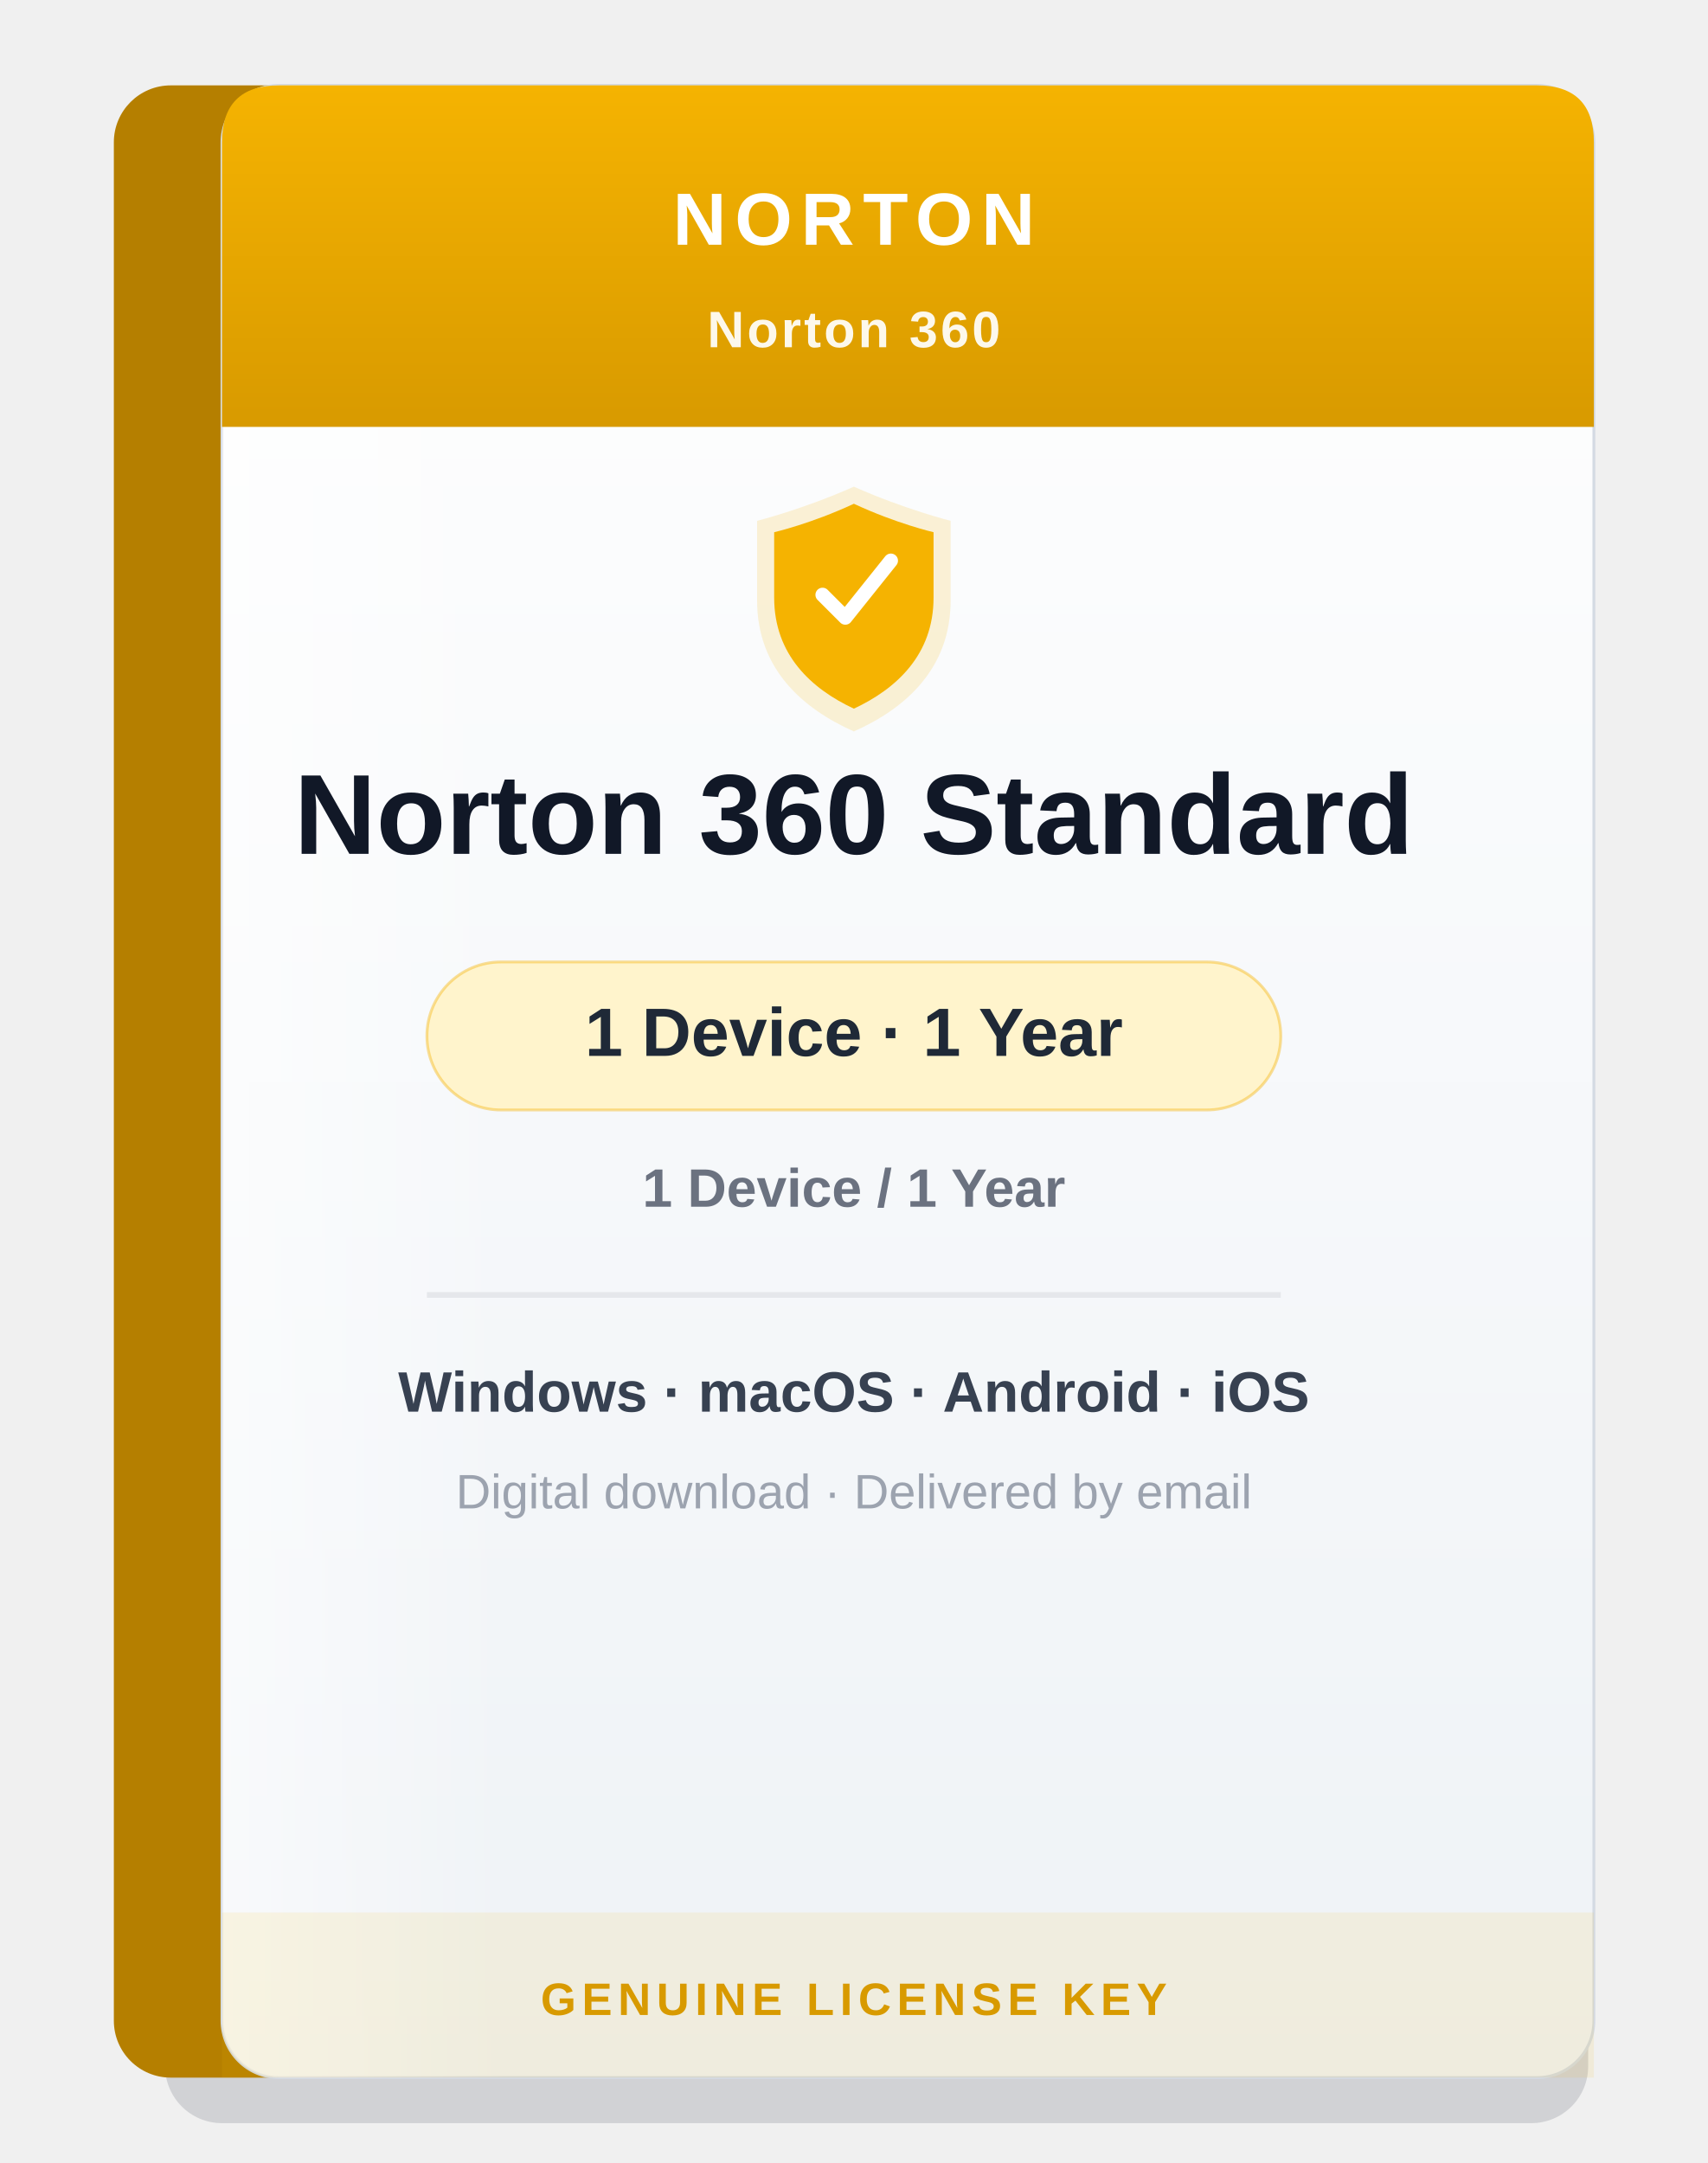
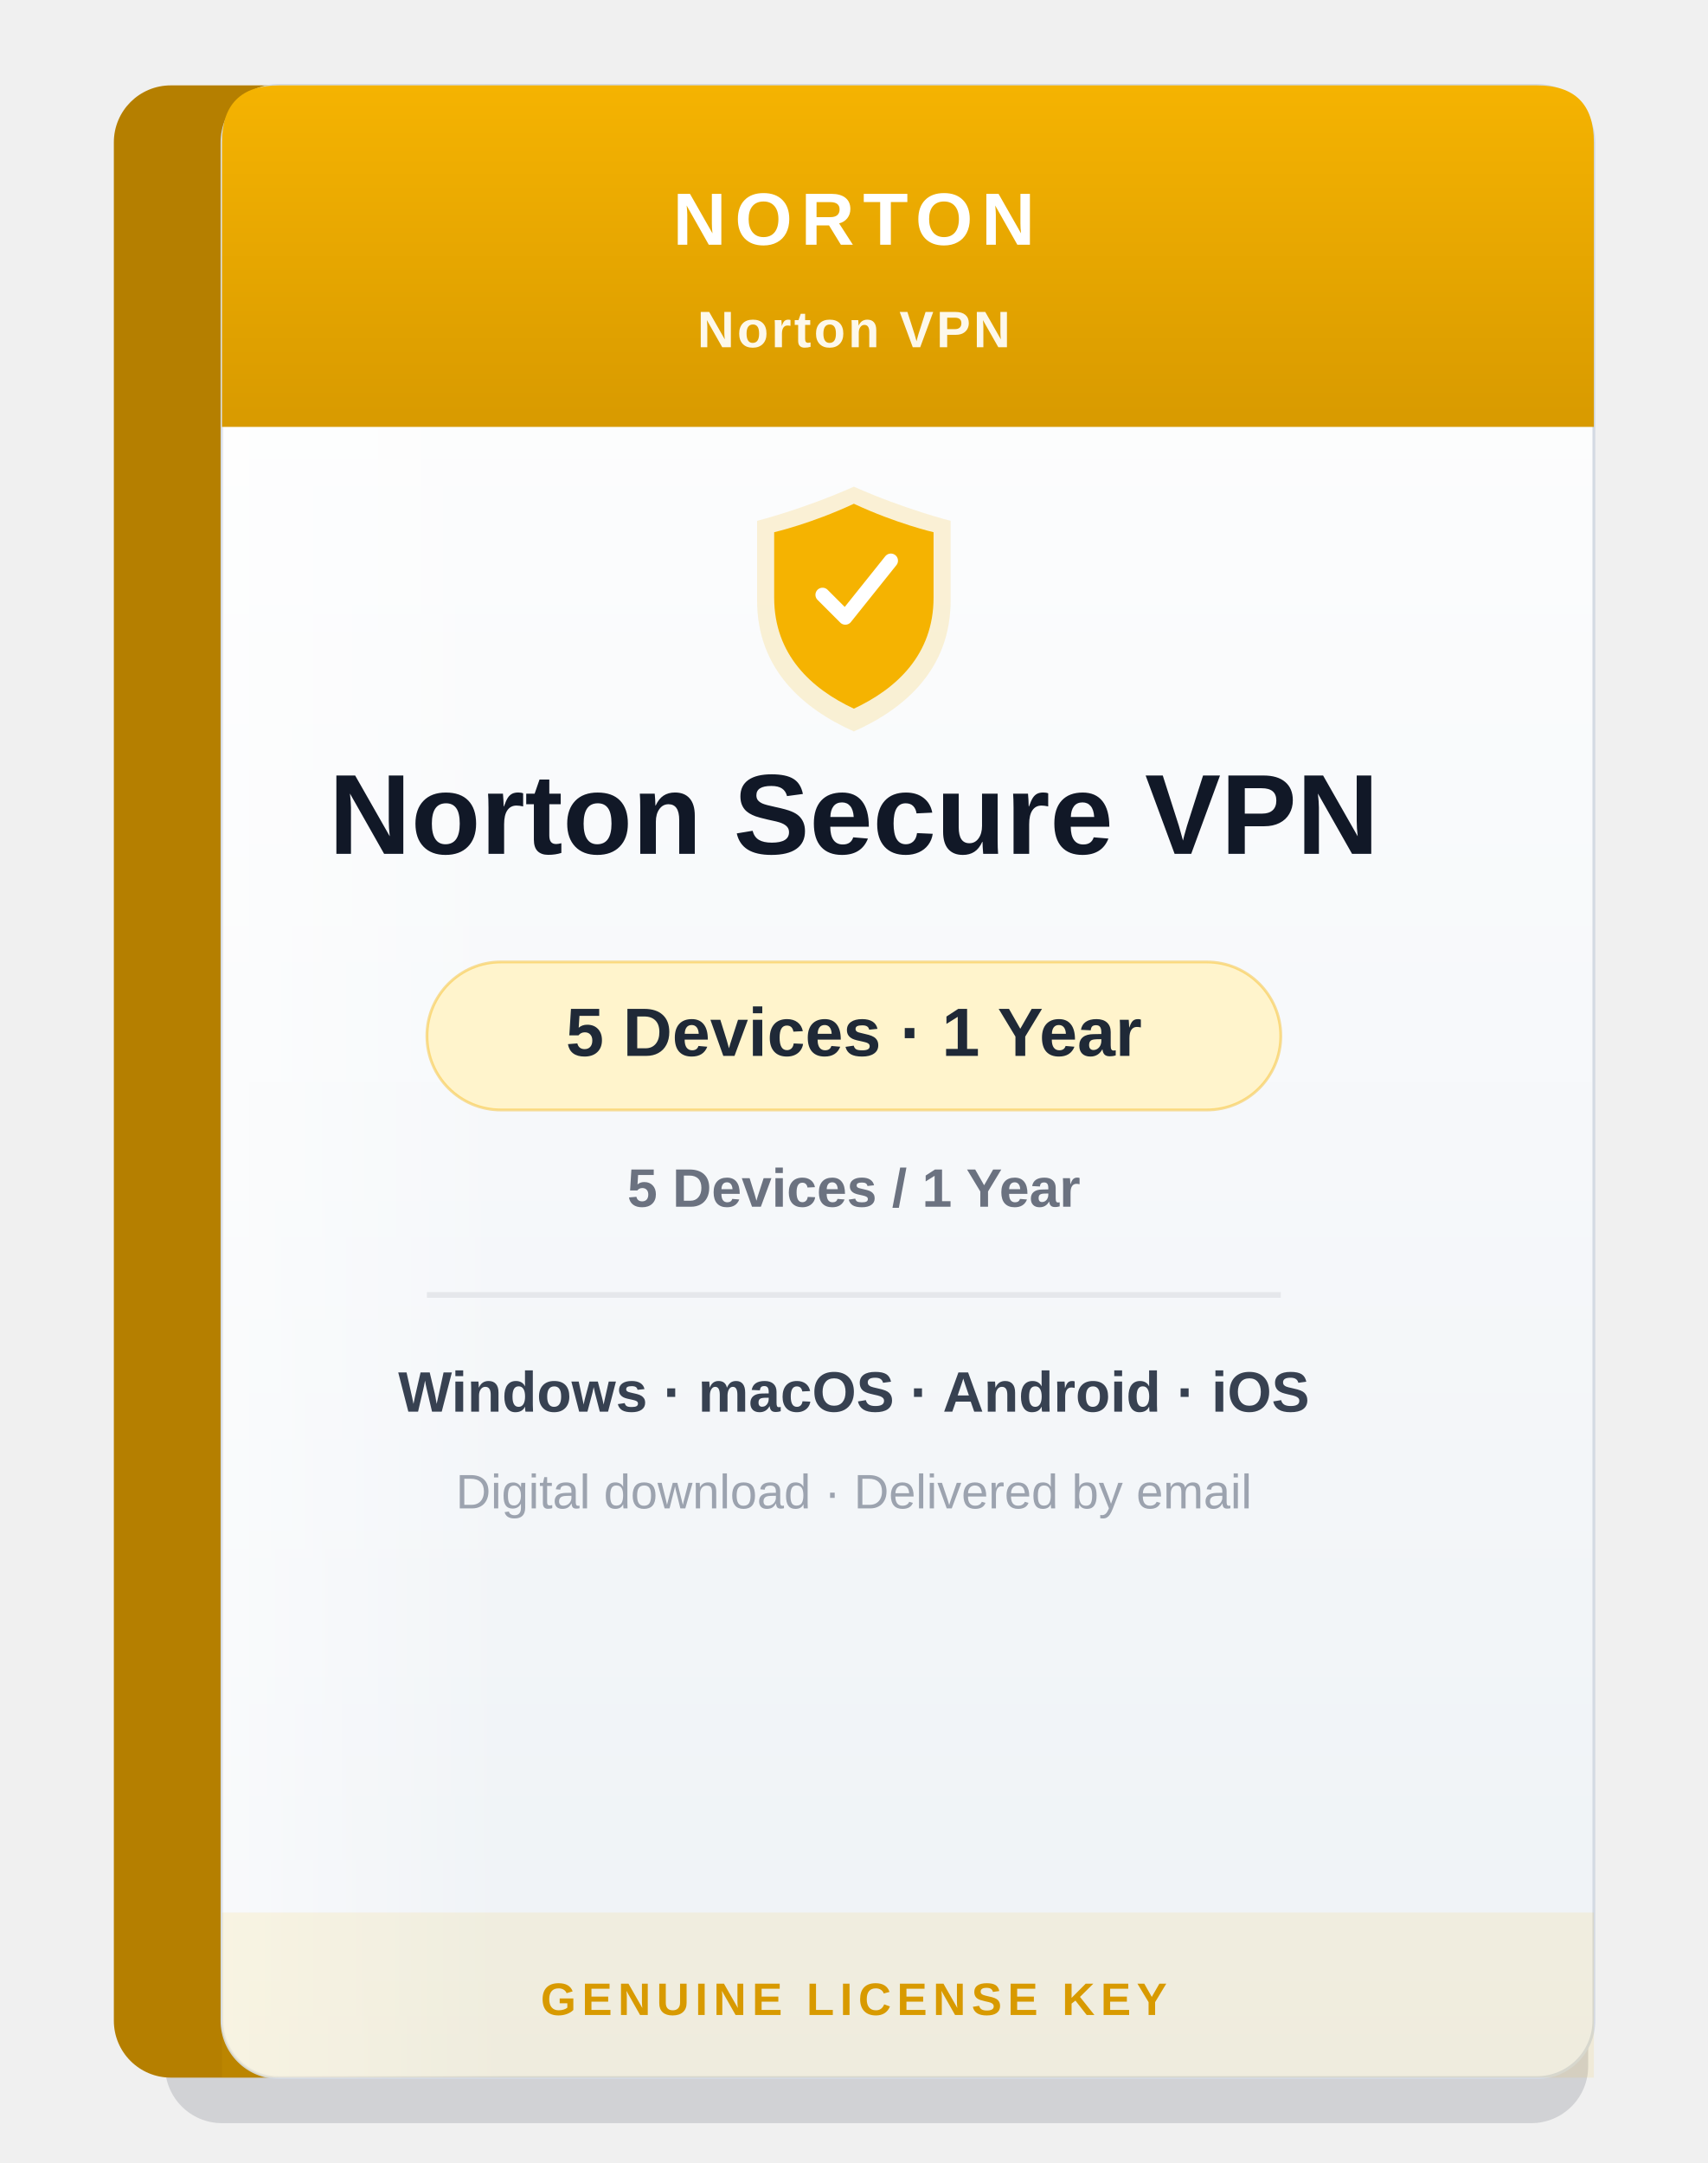
<svg xmlns="http://www.w3.org/2000/svg" width="600" height="760" viewBox="0 0 600 760">
  <defs>
    <linearGradient id="face" x1="0" y1="0" x2="0" y2="1">
      <stop offset="0" stop-color="#FFFFFF" />
      <stop offset="1" stop-color="#EEF2F6" />
    </linearGradient>
    <linearGradient id="band" x1="0" y1="0" x2="0" y2="1">
      <stop offset="0" stop-color="#F5B301" />
      <stop offset="1" stop-color="#D89A00" />
    </linearGradient>
    <linearGradient id="gloss" x1="0" y1="0" x2="1" y2="0">
      <stop offset="0" stop-color="#FFFFFF" stop-opacity="0.55" />
      <stop offset="0.5" stop-color="#FFFFFF" stop-opacity="0" />
    </linearGradient>
  </defs>
  <rect x="58" y="46" width="500" height="700" rx="20" fill="#0F172A" opacity="0.14" />
  <rect x="40" y="30" width="86" height="700" rx="20" fill="#B57F00" />
  <rect x="78" y="30" width="482" height="700" rx="20" fill="url(#face)" stroke="#D4DAE3" />
  <rect x="78" y="30" width="200" height="700" rx="20" fill="url(#gloss)" />
  <path d="M78 50 Q78 30 98 30 L540 30 Q560 30 560 50 L560 150 L78 150 Z" fill="url(#band)" />
  <text x="300" y="86" text-anchor="middle" font-family="Segoe UI, Arial, sans-serif" font-size="26" font-weight="800" letter-spacing="3" fill="#FFFFFF">NORTON</text>
-   <text x="300" y="122" text-anchor="middle" font-family="Segoe UI, Arial, sans-serif" font-size="18" font-weight="600" letter-spacing="1" fill="#FFFFFF" opacity="0.92">Norton 360</text>
+   <text x="300" y="122" text-anchor="middle" font-family="Segoe UI, Arial, sans-serif" font-size="18" font-weight="600" letter-spacing="1" fill="#FFFFFF" opacity="0.92">Norton VPN</text>
  <g transform="translate(300 205)">
    <path d="M0 -34 C18 -26 34 -22 34 -22 L34 6 C34 30 18 44 0 52 C-18 44 -34 30 -34 6 L-34 -22 C-34 -22 -18 -26 0 -34 Z" fill="#F5B301" opacity="0.16" />
    <path d="M0 -28 C15 -21 28 -18 28 -18 L28 5 C28 25 15 37 0 44 C-15 37 -28 25 -28 5 L-28 -18 C-28 -18 -15 -21 0 -28 Z" fill="#F5B301" />
    <path d="M-11 4 L-3 12 L13 -8" stroke="#FFFFFF" stroke-width="5" fill="none" stroke-linecap="round" stroke-linejoin="round" />
  </g>
-   <text x="300" y="300" text-anchor="middle" font-family="Segoe UI, Arial, sans-serif" font-size="40" font-weight="800" fill="#111827">Norton 360 Standard</text>
+   <text x="300" y="300" text-anchor="middle" font-family="Segoe UI, Arial, sans-serif" font-size="40" font-weight="800" fill="#111827">Norton Secure VPN</text>
  <rect x="150" y="338" width="300" height="52" rx="26" fill="#FFF4CC" stroke="#F5B301" stroke-opacity="0.4" />
-   <text x="300" y="371" text-anchor="middle" font-family="Segoe UI, Arial, sans-serif" font-size="24" font-weight="700" fill="#1F2937">1 Device · 1 Year</text>
-   <text x="300" y="424" text-anchor="middle" font-family="Segoe UI, Arial, sans-serif" font-size="19" font-weight="600" fill="#6B7280">1 Device / 1 Year</text>
+   <text x="300" y="371" text-anchor="middle" font-family="Segoe UI, Arial, sans-serif" font-size="24" font-weight="700" fill="#1F2937">5 Devices · 1 Year</text>
+   <text x="300" y="424" text-anchor="middle" font-family="Segoe UI, Arial, sans-serif" font-size="19" font-weight="600" fill="#6B7280">5 Devices / 1 Year</text>
  <rect x="150" y="454" width="300" height="2" fill="#E5E7EB" />
  <text x="300" y="496" text-anchor="middle" font-family="Segoe UI, Arial, sans-serif" font-size="20" font-weight="600" fill="#374151">Windows · macOS · Android · iOS</text>
  <text x="300" y="530" text-anchor="middle" font-family="Segoe UI, Arial, sans-serif" font-size="17" fill="#9CA3AF">Digital download · Delivered by email</text>
  <rect x="78" y="672" width="482" height="58" rx="0" fill="#F5B301" opacity="0.10" />
  <text x="300" y="708" text-anchor="middle" font-family="Segoe UI, Arial, sans-serif" font-size="16" font-weight="700" letter-spacing="2" fill="#D89A00">GENUINE LICENSE KEY</text>
</svg>
